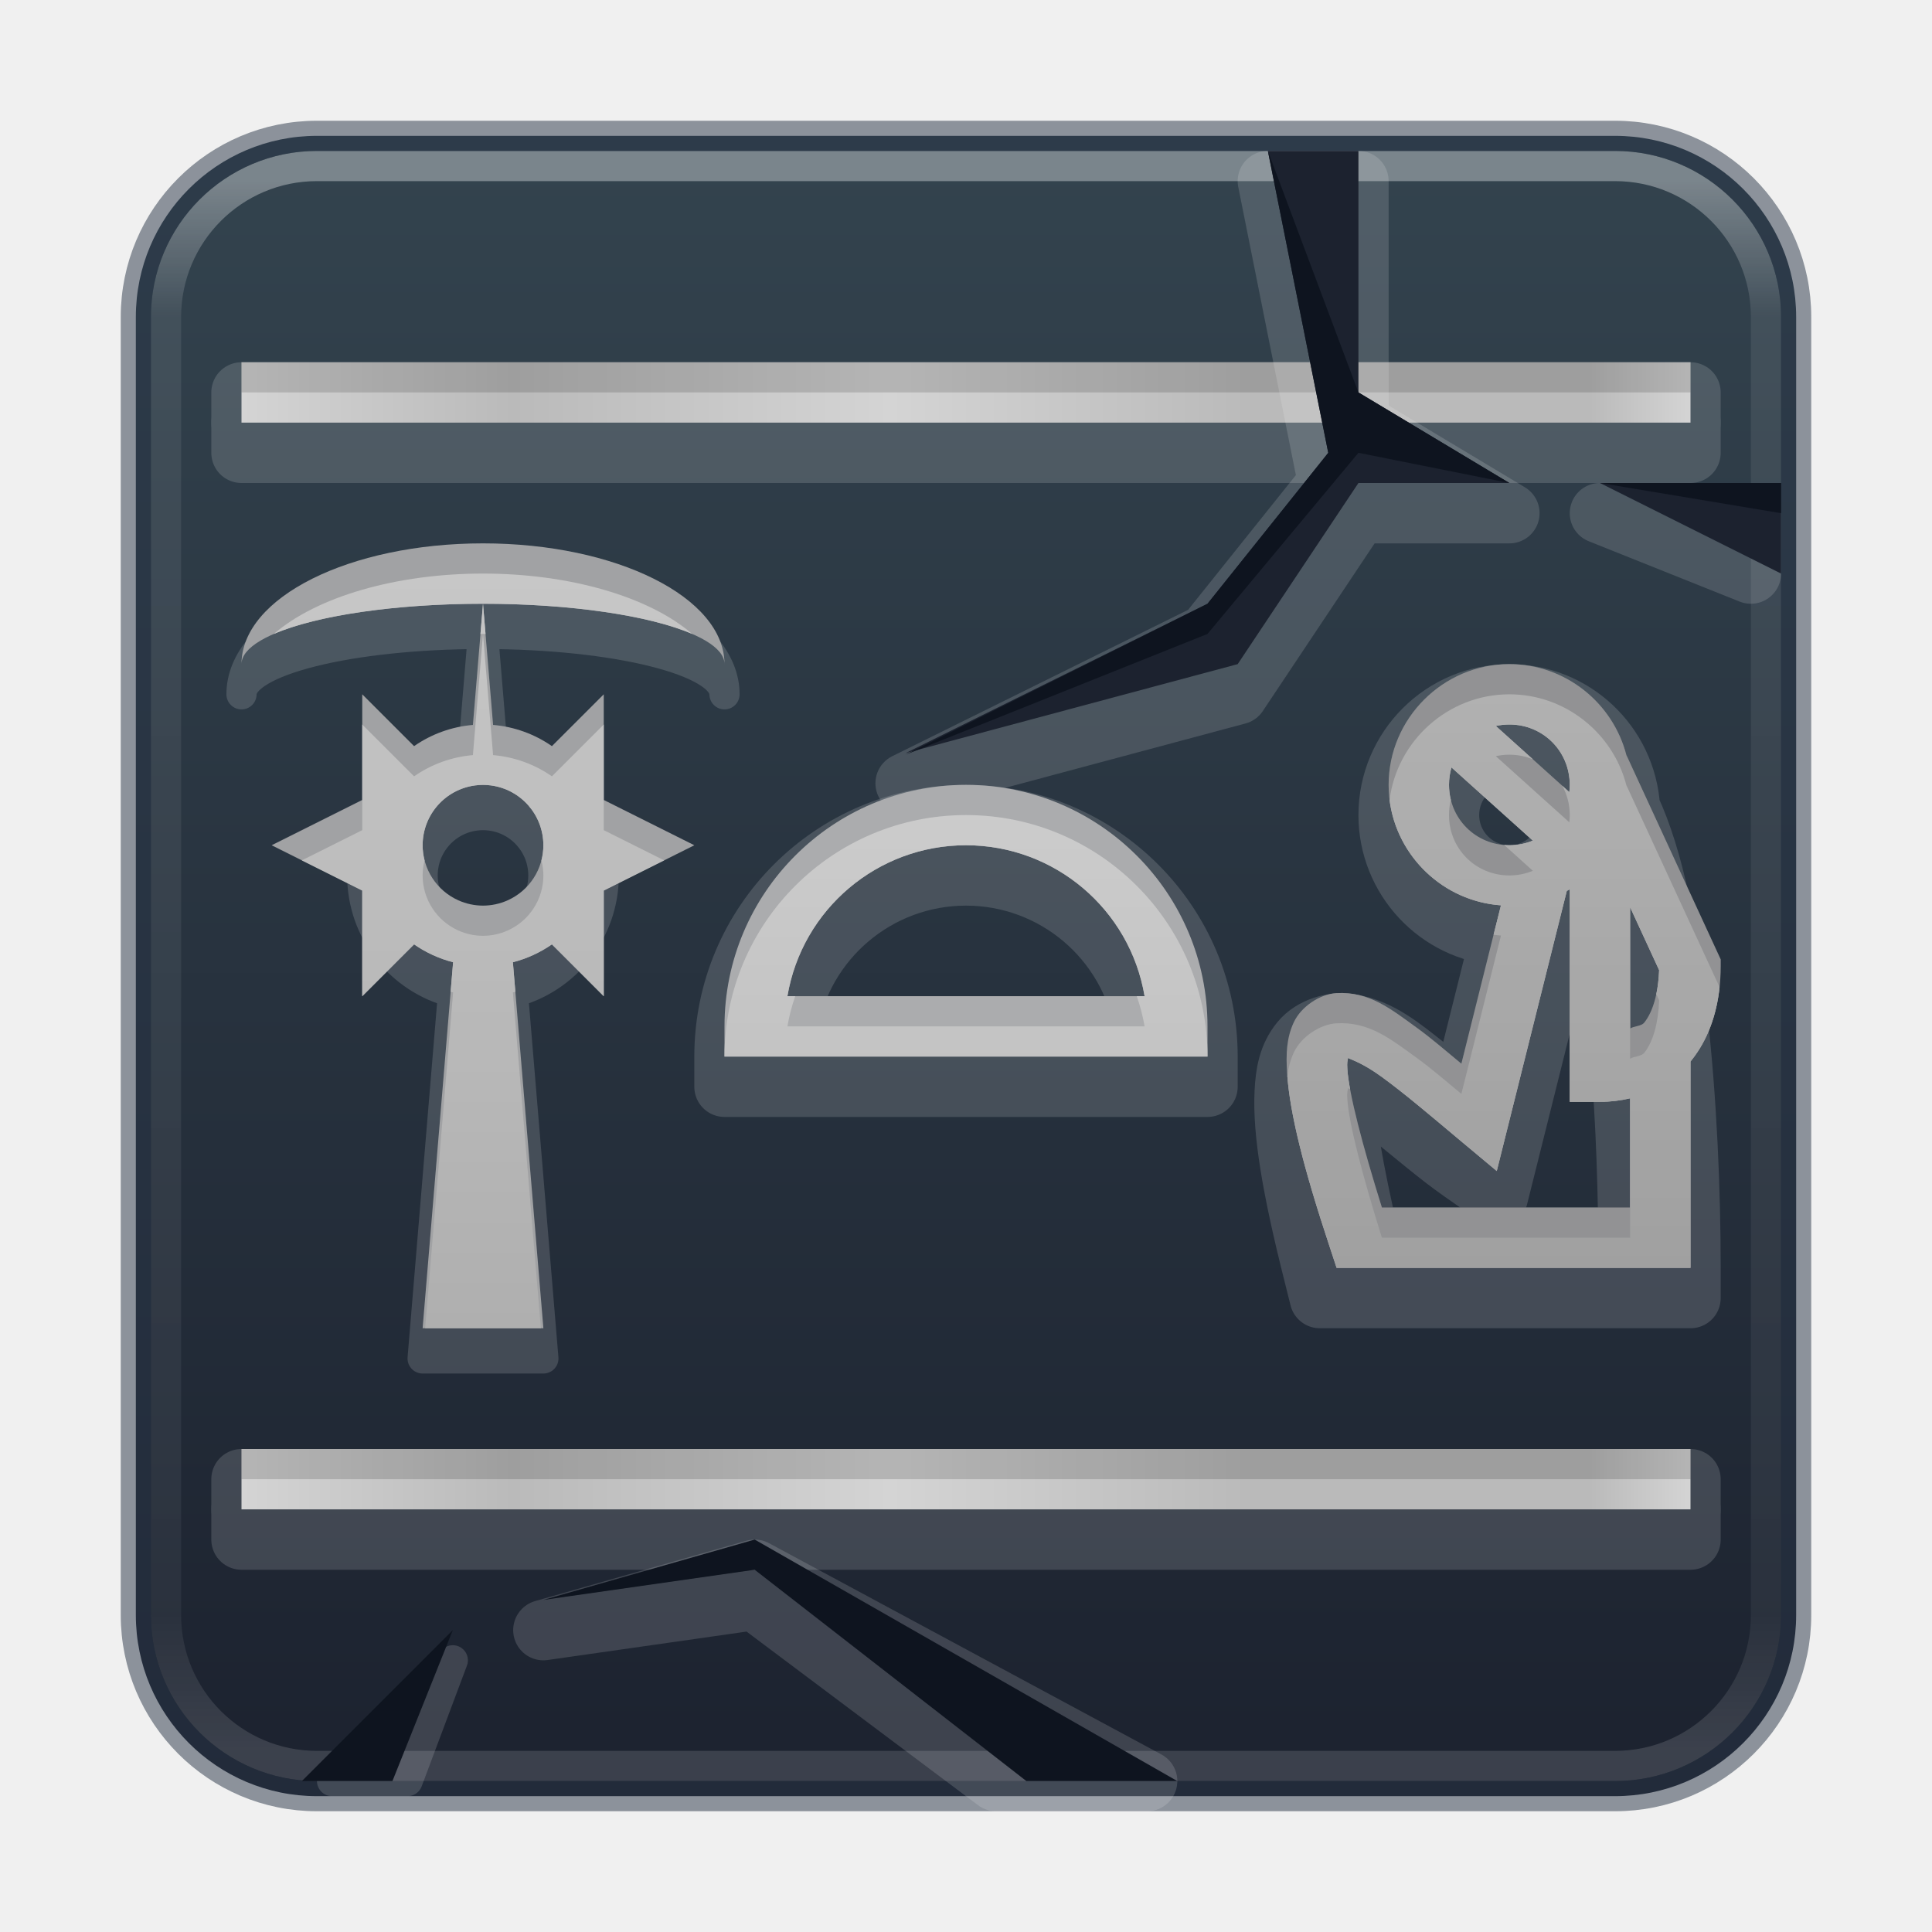
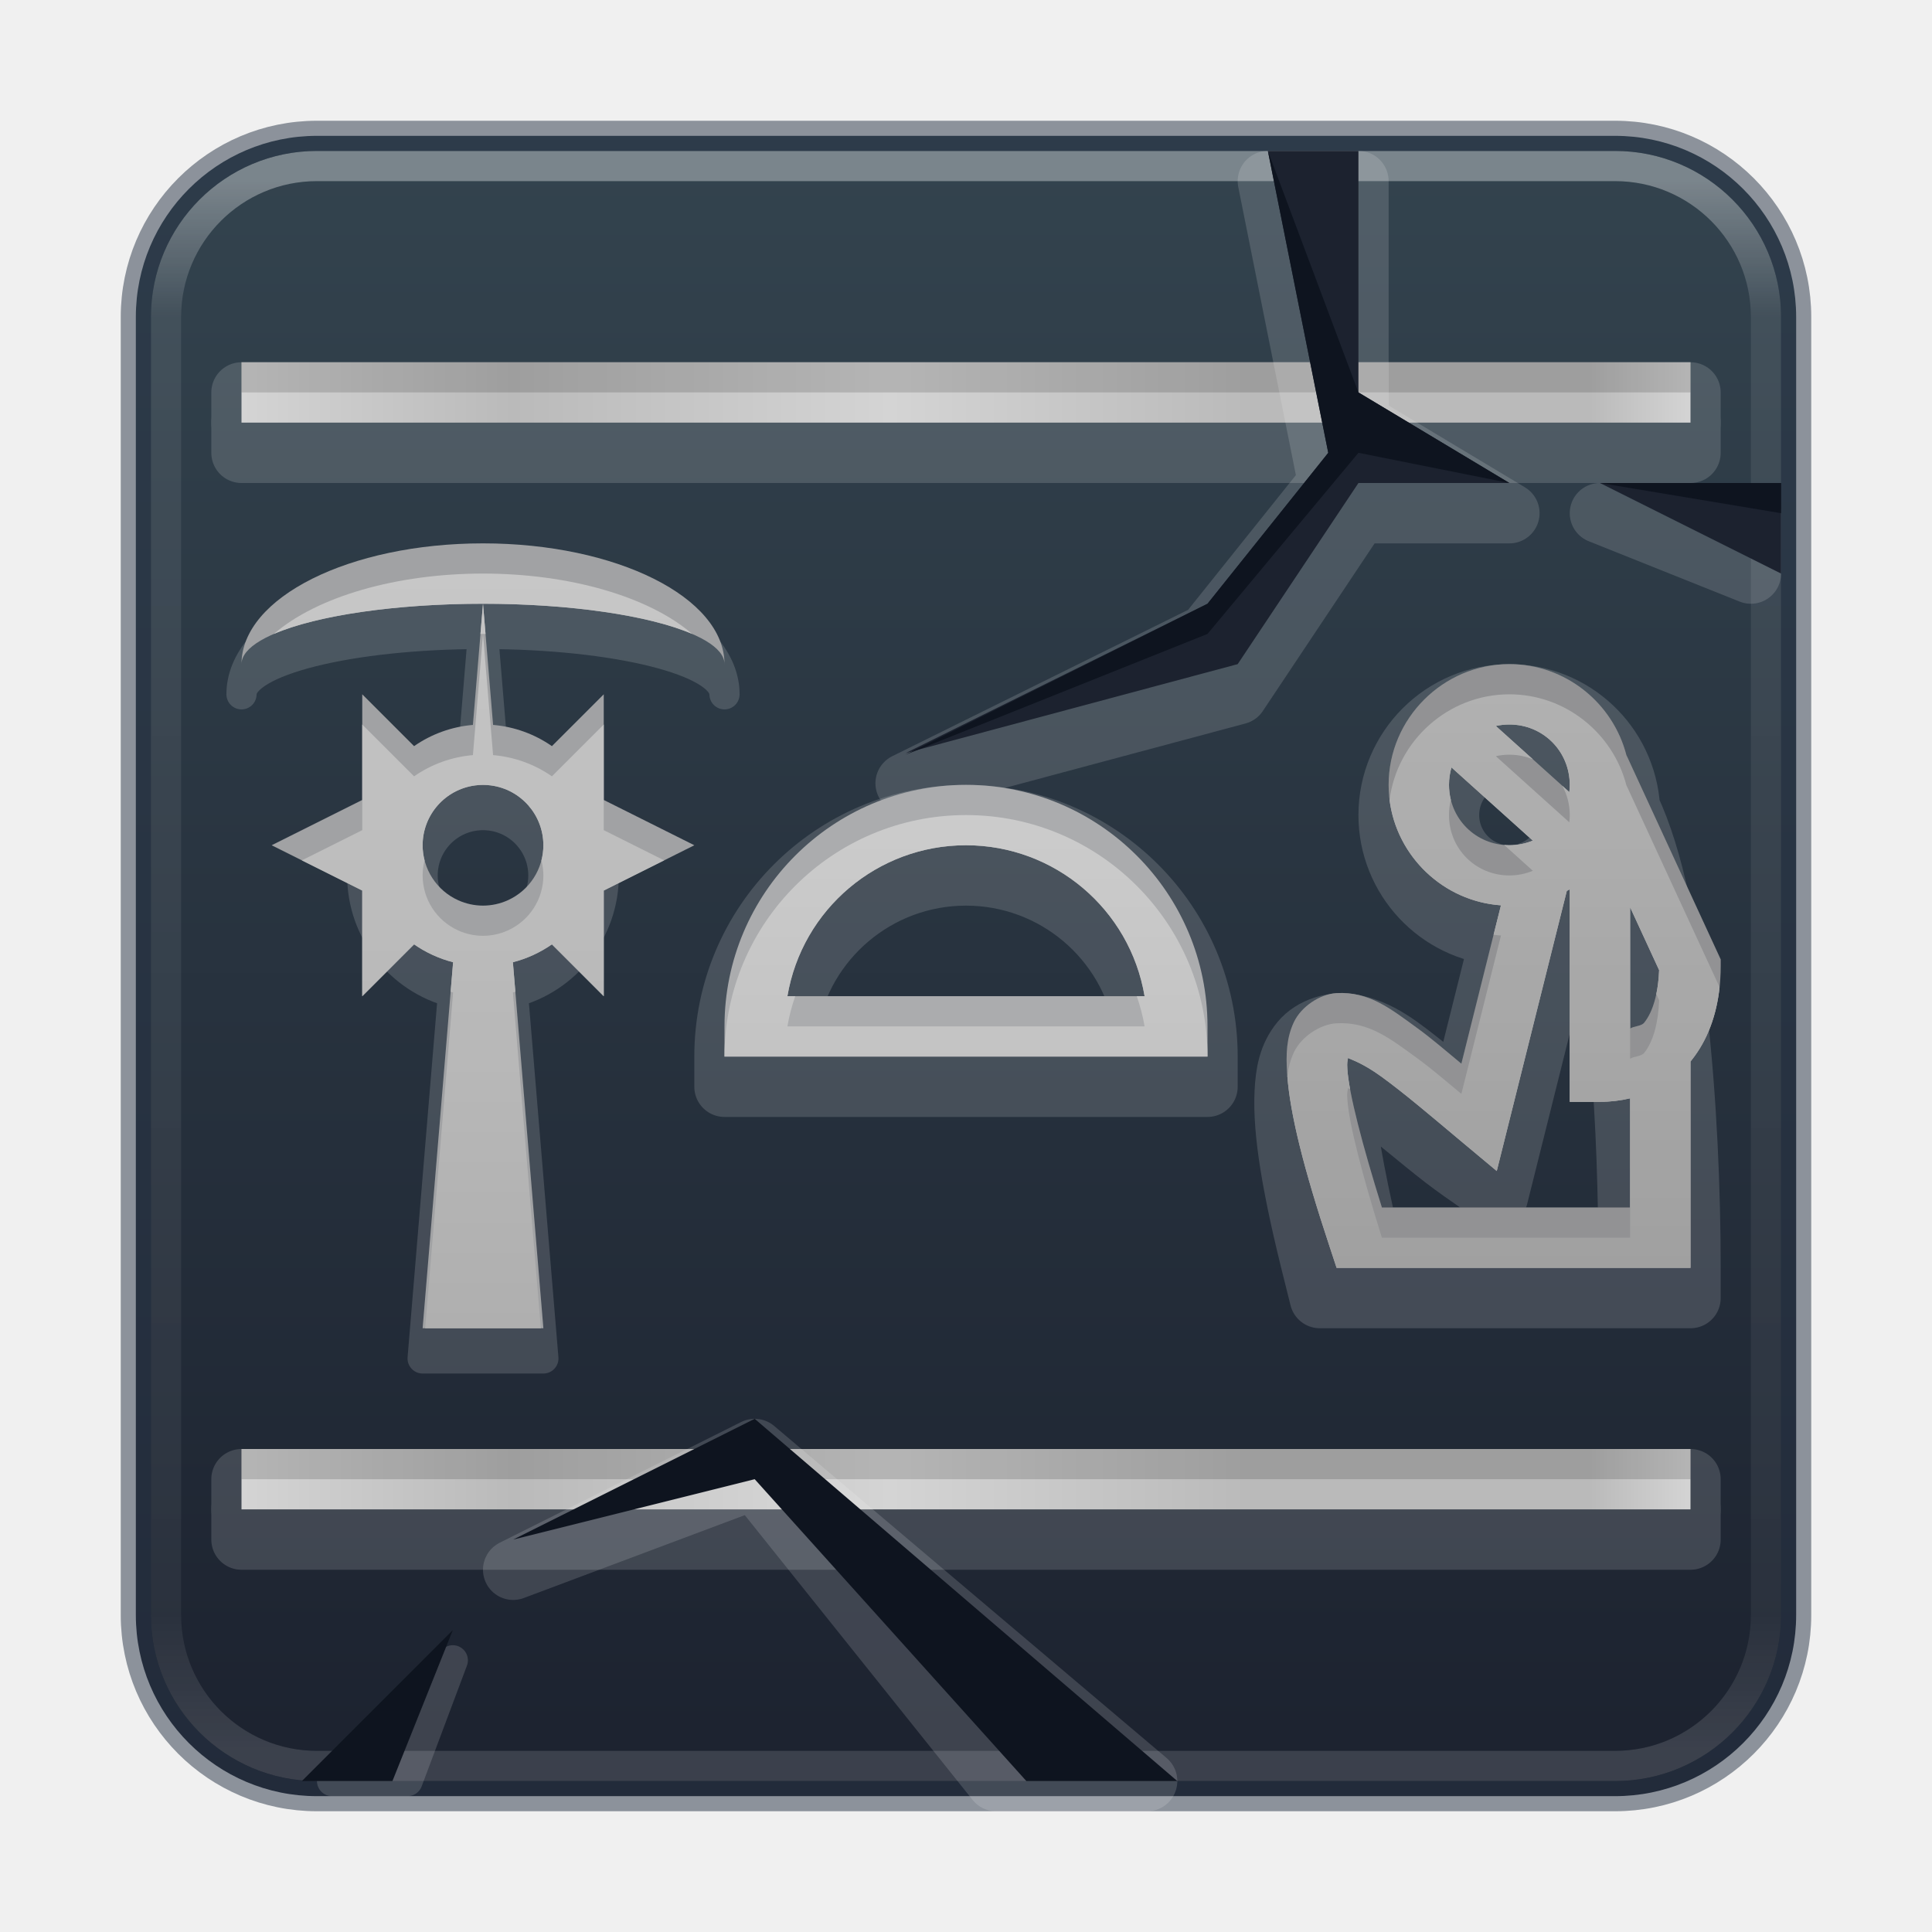
<svg xmlns="http://www.w3.org/2000/svg" xmlns:xlink="http://www.w3.org/1999/xlink" version="1.1" width="64" height="64" id="svg6333" xml:space="preserve">
  <defs id="defs6335">
    <linearGradient id="linearGradient23">
      <stop style="stop-color:#d4d4d4;stop-opacity:1;" offset="0" id="stop22" />
      <stop style="stop-color:#bababa;stop-opacity:1;" offset="0.187" id="stop24" />
      <stop style="stop-color:#d4d4d4;stop-opacity:1;" offset="0.448" id="stop25" />
      <stop style="stop-color:#bababa;stop-opacity:1;" offset="0.694" id="stop26" />
      <stop style="stop-color:#bababa;stop-opacity:1;" offset="0.931" id="stop29" />
      <stop style="stop-color:#d4d4d4;stop-opacity:1;" offset="1" id="stop23" />
    </linearGradient>
    <linearGradient id="linearGradient8">
      <stop style="stop-color:#d4d4d4;stop-opacity:1;" offset="0" id="stop8" />
      <stop style="stop-color:#bababa;stop-opacity:1;" offset="1" id="stop9" />
    </linearGradient>
    <linearGradient id="linearGradient28">
      <stop id="stop27" offset="0" style="stop-color:#33434e;stop-opacity:1;" />
      <stop id="stop28" offset="1" style="stop-color:#1c222f;stop-opacity:1;" />
    </linearGradient>
    <linearGradient id="linearGradient872">
      <stop style="stop-color:#667885;stop-opacity:1" offset="0" id="stop868" />
      <stop style="stop-color:#485a6c;stop-opacity:1" offset="1" id="stop870" />
    </linearGradient>
    <linearGradient x1="24" y1="5.898" x2="24" y2="42.102" id="linearGradient3381-5-4" xlink:href="#linearGradient3924-2-2-5-8" gradientUnits="userSpaceOnUse" gradientTransform="matrix(1.432432,0,0,1.436283,-2.378381,-2.470778)" />
    <linearGradient id="linearGradient3924-2-2-5-8">
      <stop id="stop3926-9-4-9-6" style="stop-color:#ffffff;stop-opacity:1" offset="0" />
      <stop id="stop3928-9-8-6-5" style="stop-color:#ffffff;stop-opacity:0.235" offset="0.087" />
      <stop id="stop3930-3-5-1-7" style="stop-color:#ffffff;stop-opacity:0.157" offset="0.913" />
      <stop id="stop3932-8-0-4-8" style="stop-color:#ffffff;stop-opacity:0.392" offset="1" />
    </linearGradient>
    <radialGradient cx="4.993" cy="43.5" r="2.5" fx="4.993" fy="43.5" id="radialGradient3337-2-2" xlink:href="#linearGradient3688-166-749-4-0-3-8" gradientUnits="userSpaceOnUse" gradientTransform="matrix(2.404541,0,0,1,41.98575,15.5)" />
    <linearGradient id="linearGradient3688-166-749-4-0-3-8">
      <stop id="stop2883-4-0-1-8" style="stop-color:#181818;stop-opacity:1" offset="0" />
      <stop id="stop2885-9-2-9-6" style="stop-color:#181818;stop-opacity:0" offset="1" />
    </linearGradient>
    <radialGradient cx="4.993" cy="43.5" r="2.5" fx="4.993" fy="43.5" id="radialGradient3339-1-4" xlink:href="#linearGradient3688-464-309-9-2-4-2" gradientUnits="userSpaceOnUse" gradientTransform="matrix(2.404541,0,0,1,-22.01424,-102.5)" />
    <linearGradient id="linearGradient3688-464-309-9-2-4-2">
      <stop id="stop2889-7-9-6-9" style="stop-color:#181818;stop-opacity:1" offset="0" />
      <stop id="stop2891-6-6-1-7" style="stop-color:#181818;stop-opacity:0" offset="1" />
    </linearGradient>
    <linearGradient id="linearGradient3702-501-757-8-4-1-1">
      <stop id="stop2895-8-9-9-1" style="stop-color:#181818;stop-opacity:0" offset="0" />
      <stop id="stop2897-7-8-7-7" style="stop-color:#181818;stop-opacity:1" offset="0.5" />
      <stop id="stop2899-4-5-1-5" style="stop-color:#181818;stop-opacity:0" offset="1" />
    </linearGradient>
    <linearGradient x1="25.058" y1="47.028" x2="25.058" y2="39.999" id="linearGradient6394" xlink:href="#linearGradient3702-501-757-8-4-1-1" gradientUnits="userSpaceOnUse" gradientTransform="matrix(1.571429,0,0,0.7142857,-5.714285,27.92857)" />
    <linearGradient xlink:href="#linearGradient28" id="linearGradient856-2-3" x1="23.528" y1="6.083" x2="23.528" y2="44.233" gradientUnits="userSpaceOnUse" gradientTransform="matrix(1.410256,0,0,1.410256,-1.846175,-3.256405)" />
    <linearGradient id="linearGradient1201">
      <stop id="stop1193" style="stop-color:#ffffff;stop-opacity:1" offset="0" />
      <stop id="stop1195" style="stop-color:#ffffff;stop-opacity:0.235" offset="0.068" />
      <stop id="stop1197" style="stop-color:#ffffff;stop-opacity:0.157" offset="0.932" />
      <stop id="stop1199" style="stop-color:#ffffff;stop-opacity:0.392" offset="1" />
    </linearGradient>
    <radialGradient cx="4.993" cy="43.5" r="2.5" fx="4.993" fy="43.5" id="radialGradient3013-6" xlink:href="#linearGradient3688-166-749-4-0-3-8" gradientUnits="userSpaceOnUse" gradientTransform="matrix(2.003784,0,0,0.8999999,29.98813,4.850003)" />
    <radialGradient cx="4.993" cy="43.5" r="2.5" fx="4.993" fy="43.5" id="radialGradient3015-1" xlink:href="#linearGradient3688-166-749-4-0-3-8" gradientUnits="userSpaceOnUse" gradientTransform="matrix(2.003784,0,0,0.8999999,-18.01187,-83.15)" />
    <linearGradient x1="39" y1="6" x2="39" y2="41.945" id="linearGradient3058-5" xlink:href="#linearGradient1201" gradientUnits="userSpaceOnUse" gradientTransform="translate(74,1.000006)" />
    <linearGradient xlink:href="#linearGradient3702-501-757-8-4-1-1" id="linearGradient1191" gradientUnits="userSpaceOnUse" x1="25.058" y1="47.028" x2="25.058" y2="39.999" gradientTransform="matrix(1.142857,0,0,0.6428571,-3.428569,16.03572)" />
    <linearGradient xlink:href="#linearGradient870" id="linearGradient930-9-2" x1="16.768" y1="2.768" x2="16.768" y2="29.897" gradientUnits="userSpaceOnUse" gradientTransform="matrix(1.444444,0,0,1.444444,74.88891,1.888891)" />
    <linearGradient id="linearGradient870">
      <stop id="stop866" offset="0" style="stop-color:#273445;stop-opacity:1;" />
      <stop id="stop868-3" offset="1" style="stop-color:#0e141f;stop-opacity:1;" />
    </linearGradient>
    <linearGradient xlink:href="#linearGradient8" id="linearGradient9" x1="17" y1="18" x2="17" y2="44" gradientUnits="userSpaceOnUse" gradientTransform="translate(-1)" />
    <linearGradient xlink:href="#linearGradient8" id="linearGradient11" x1="33" y1="19" x2="33" y2="44" gradientUnits="userSpaceOnUse" />
    <linearGradient xlink:href="#linearGradient8" id="linearGradient13" x1="51" y1="19" x2="51" y2="44" gradientUnits="userSpaceOnUse" />
    <linearGradient xlink:href="#linearGradient23" id="linearGradient22" x1="8" y1="13" x2="56" y2="13" gradientUnits="userSpaceOnUse" />
    <linearGradient xlink:href="#linearGradient23" id="linearGradient43" gradientUnits="userSpaceOnUse" x1="8" y1="13" x2="56" y2="13" />
    <linearGradient xlink:href="#linearGradient23" id="linearGradient44" gradientUnits="userSpaceOnUse" x1="8" y1="13" x2="56" y2="13" />
    <linearGradient xlink:href="#linearGradient23" id="linearGradient45" gradientUnits="userSpaceOnUse" x1="8" y1="13" x2="56" y2="13" />
  </defs>
  <rect style="color:#000000;display:inline;overflow:visible;visibility:visible;opacity:1;fill:url(#linearGradient856-2-3);fill-rule:nonzero;stroke:none;stroke-width:1;stroke-opacity:0.5;marker:none;enable-background:accumulate" id="rect5505-21-1-5" y="4.5" x="4.5" ry="6" rx="6" height="55" width="55" />
  <g id="g43" transform="translate(0,36)">
    <g id="g37" style="opacity:0.15;fill:#ffffff;fill-opacity:1;stroke:#ffffff;stroke-width:2;stroke-linecap:round;stroke-linejoin:round;stroke-dasharray:none;stroke-opacity:1" transform="translate(0,1)">
      <path style="baseline-shift:baseline;display:inline;overflow:visible;fill:#ffffff;fill-opacity:1;stroke:#ffffff;stroke-width:2;stroke-linecap:round;stroke-linejoin:round;stroke-dasharray:none;stroke-opacity:1;enable-background:accumulate;stop-color:#000000;stop-opacity:1" d="M 56,13 H 8" id="path36" />
      <path style="baseline-shift:baseline;display:inline;overflow:visible;fill:#ffffff;fill-opacity:1;stroke:#ffffff;stroke-width:2;stroke-linecap:round;stroke-linejoin:round;stroke-dasharray:none;stroke-opacity:1;enable-background:accumulate;stop-color:#000000;stop-opacity:1" d="m 8,12 v 2 h 48 v -2 z" id="path37" />
    </g>
    <g id="g42" style="opacity:1;fill:url(#linearGradient45);fill-opacity:1;stroke:none">
      <path style="baseline-shift:baseline;display:inline;overflow:visible;vector-effect:none;fill:url(#linearGradient43);fill-opacity:1;stroke:none;enable-background:accumulate;stop-color:#000000;stop-opacity:1" d="M 56,13 H 8" id="path40" />
      <path style="baseline-shift:baseline;display:inline;overflow:visible;vector-effect:none;fill:url(#linearGradient44);fill-opacity:1;stroke:none;enable-background:accumulate;stop-color:#000000;stop-opacity:1" d="m 8,12 v 2 h 48 v -2 z" id="path42" />
    </g>
    <path style="opacity:0.15;fill:none;fill-opacity:1;stroke:#000000;stroke-width:1;stroke-linecap:butt;stroke-linejoin:round;stroke-dasharray:none;stroke-opacity:1" d="M 8,12.5 H 56" id="path43" />
  </g>
  <g id="g36">
    <g id="g32" style="opacity:0.15;fill:#ffffff;fill-opacity:1;stroke:#ffffff;stroke-width:2;stroke-linecap:round;stroke-linejoin:round;stroke-dasharray:none;stroke-opacity:1" transform="translate(0,1)">
      <path style="baseline-shift:baseline;display:inline;overflow:visible;fill:#ffffff;fill-opacity:1;stroke:#ffffff;stroke-width:2;stroke-linecap:round;stroke-linejoin:round;stroke-dasharray:none;stroke-opacity:1;enable-background:accumulate;stop-color:#000000;stop-opacity:1" d="M 56,13 H 8" id="path30" />
      <path style="baseline-shift:baseline;display:inline;overflow:visible;fill:#ffffff;fill-opacity:1;stroke:#ffffff;stroke-width:2;stroke-linecap:round;stroke-linejoin:round;stroke-dasharray:none;stroke-opacity:1;enable-background:accumulate;stop-color:#000000;stop-opacity:1" d="m 8,12 v 2 h 48 v -2 z" id="path32" />
    </g>
    <g id="path18" style="opacity:1;fill:url(#linearGradient22);fill-opacity:1;stroke:none">
      <path style="baseline-shift:baseline;display:inline;overflow:visible;vector-effect:none;enable-background:accumulate;stop-color:#000000;stop-opacity:1;fill:url(#linearGradient22);fill-opacity:1;stroke:none" d="M 56,13 H 8" id="path19" />
      <path style="baseline-shift:baseline;display:inline;overflow:visible;vector-effect:none;fill:url(#linearGradient22);enable-background:accumulate;stop-color:#000000;stop-opacity:1;fill-opacity:1;stroke:none" d="m 8,12 v 2 h 48 v -2 z" id="path21" />
    </g>
    <path style="opacity:0.15;fill:none;fill-opacity:1;stroke:#000000;stroke-width:1;stroke-linecap:butt;stroke-linejoin:round;stroke-dasharray:none;stroke-opacity:1" d="M 8,12.5 H 56" id="path34" />
  </g>
  <rect style="opacity:0.35;fill:none;stroke:url(#linearGradient3381-5-4);stroke-width:1;stroke-linecap:round;stroke-linejoin:round;stroke-miterlimit:4;stroke-dasharray:none;stroke-dashoffset:0;stroke-opacity:1" id="rect6741-5-0-2-3" y="5.5" x="5.5" ry="5" height="53" width="53" rx="5" />
  <rect style="color:#000000;display:inline;overflow:visible;visibility:visible;opacity:0.5;fill:none;fill-opacity:1;fill-rule:nonzero;stroke:#273445;stroke-width:1;stroke-opacity:1;marker:none;enable-background:accumulate" id="rect863" y="4.5" x="4.5" ry="6" rx="6" height="55" width="55" />
-   <path style="opacity:0.15;fill:#fafafa;stroke:#fafafa;stroke-width:2;stroke-linecap:round;stroke-linejoin:round;stroke-dasharray:none;stroke-opacity:1" d="m 33,59 -8,-6 -7,1 7,-2 13,7 z" id="path28" />
+   <path style="opacity:0.15;fill:#fafafa;stroke:#fafafa;stroke-width:2;stroke-linecap:round;stroke-linejoin:round;stroke-dasharray:none;stroke-opacity:1" d="m 33,59 -8,-10 -8,3 8,-4 13,11 z" id="path28" />
  <path style="opacity:0.15;fill:#fafafa;stroke:#fafafa;stroke-width:2;stroke-linecap:round;stroke-linejoin:round;stroke-dasharray:none;stroke-opacity:1" d="m 45,6 v 8 l 5,3 H 45 L 41,23 30,25.947 40,21 44,16 42,6 Z" id="path26" />
  <path style="opacity:1;fill:#1c222f;stroke:none;stroke-linecap:round;stroke-linejoin:round;stroke-opacity:0.502;fill-opacity:1" d="m 45,5 v 8 l 5,3 H 45 L 41,22 30,24.947 40,20 44,15 42,5 Z" id="path11" />
  <path style="opacity:0.15;fill:#fafafa;stroke:#fafafa;stroke-width:2;stroke-linecap:round;stroke-linejoin:round;stroke-dasharray:none;stroke-opacity:1" d="m 53,17 h 5 v 2 z" id="path27" />
  <path style="opacity:1;fill:#1c222f;fill-opacity:1;stroke:none;stroke-linecap:round;stroke-linejoin:round;stroke-opacity:0.502" d="m 53,16 h 6 v 3 z" id="path12" />
-   <path style="opacity:1;fill:#0e141f;stroke:none;stroke-linecap:round;stroke-linejoin:round;stroke-opacity:0.502" d="m 34,59 -9,-7 -7,1 7,-2 14,8 z" id="path15" />
+   <path style="opacity:1;fill:#0e141f;stroke:none;stroke-linecap:round;stroke-linejoin:round;stroke-opacity:0.502" d="m 34,59 -9,-10 -8,2 8,-4 14,12 z" id="path15" />
  <path style="opacity:0.15;fill:#fafafa;stroke:#fafafa;stroke-linecap:round;stroke-linejoin:round;stroke-opacity:1" d="m 15,55 -4,4 h 2.5 z" id="path29" />
  <path style="opacity:1;fill:#0e141f;stroke:none;stroke-linecap:round;stroke-linejoin:round;stroke-opacity:0.502" d="m 15,54 -5,5 h 3 z" id="path16" />
  <path style="opacity:1;fill:#0e141f;fill-opacity:1;stroke:none;stroke-linecap:round;stroke-linejoin:round;stroke-opacity:0.502" d="m 42,5 2,10 -4,5 -10,5 10,-4 5,-6 5,1 -5,-3 z" id="path20" />
  <path style="opacity:1;fill:#0e141f;fill-opacity:1;stroke:none;stroke-linecap:round;stroke-linejoin:round;stroke-opacity:0.502" d="m 53,16 h 6 v 1 z" id="path23" />
  <path id="path39" style="opacity:0.15;fill:#ffffff;fill-opacity:1;stroke:#ffffff;stroke-width:2;stroke-linecap:round;stroke-linejoin:round;stroke-dasharray:none;stroke-opacity:1" d="m 32,27 a 8,8 0 0 0 -8,8 v 1 h 1 14 1 v -1 a 8,8 0 0 0 -8,-8 z m 0,2 a 6,6 0 0 1 5.916,5 H 26.084 A 6,6 0 0 1 32,29 Z" />
  <path id="path31" style="opacity:1;fill:#abacae;fill-opacity:1;stroke:none;stroke-width:2;stroke-linecap:round;stroke-linejoin:round;stroke-dasharray:none;stroke-opacity:1" d="m 32,26 a 8,8 0 0 0 -8,8 v 1 h 1 14 1 v -1 a 8,8 0 0 0 -8,-8 z m 0,2 a 6,6 0 0 1 5.916,5 H 26.084 A 6,6 0 0 1 32,28 Z" />
  <path id="path52" style="opacity:1;fill:url(#linearGradient11);fill-opacity:1;stroke:none;stroke-width:2;stroke-linecap:round;stroke-linejoin:round;stroke-dasharray:none;stroke-opacity:1" d="m 32,27 a 8,8 0 0 0 -8,8 h 1 14 1 a 8,8 0 0 0 -8,-8 z m 0,1 a 6,6 0 0 1 5.916,5 H 37.656 a 6,6 0 0 1 0.26,1 H 26.084 A 6,6 0 0 1 26.344,33 H 26.084 A 6,6 0 0 1 32,28 Z" />
  <g id="g34">
    <path id="path41" style="opacity:0.15;fill:#ffffff;fill-opacity:1;stroke:#ffffff;stroke-linecap:round;stroke-linejoin:round;stroke-opacity:1" d="m 16,19 a 8,4 0 0 0 -8,4 8,2 0 0 1 8,-2 8,2 0 0 1 8,2 8,4 0 0 0 -8,-4 z m 0,2 -0.334,4.014 A 4,4 0 0 0 12,29 4,4 0 0 0 15.01,32.875 L 14,45 h 4 L 16.99,32.875 A 4,4 0 0 0 20,29 4,4 0 0 0 16.334,25.014 Z m 0,6 A 2,2 0 0 1 16.262,27.018 2,2 0 0 1 18,29 2,2 0 0 1 16.818,30.824 2,2 0 0 1 16,31 2,2 0 0 1 15.182,30.824 2,2 0 0 1 14,29 2,2 0 0 1 15.738,27.018 2,2 0 0 1 16,27 Z" />
    <path id="path17" style="opacity:1;fill:#abacae;fill-opacity:1;stroke:none;stroke-linecap:round;stroke-linejoin:round;stroke-opacity:0.502" d="m 16,18 a 8,4 0 0 0 -8,4 8,2 0 0 1 8,-2 8,2 0 0 1 8,2 8,4 0 0 0 -8,-4 z m 0,2 -0.334,4.014 a 4,4 0 0 0 -1.949,0.703 L 12,23 v 3.5 L 9,28 12,29.5 V 33 l 1.717,-1.717 A 4,4 0 0 0 15.01,31.875 L 14,44 h 4 L 16.99,31.875 a 4,4 0 0 0 1.293,-0.592 L 20,33 V 29.5 L 23,28 20,26.5 V 23 l -1.717,1.717 a 4,4 0 0 0 -1.949,-0.703 z m 0,6 a 2,2 0 0 1 0.262,0.018 A 2,2 0 0 1 18,28 2,2 0 0 1 16.818,29.824 2,2 0 0 1 16,30 2,2 0 0 1 15.182,29.824 2,2 0 0 1 14,28 2,2 0 0 1 15.738,26.018 2,2 0 0 1 16,26 Z" />
    <path id="path3" style="opacity:1;fill:url(#linearGradient9);fill-opacity:1;stroke:none;stroke-linecap:round;stroke-linejoin:round;stroke-opacity:0.502" d="M 16,19 A 8,4 0 0 0 9.072,21 8,2 0 0 1 16,20 8,2 0 0 1 22.928,21 8,4 0 0 0 16,19 Z m 0,1 -0.084,1 A 8,2 0 0 1 16,21 a 8,2 0 0 1 0.084,0 z m 0,1 -0.334,4.014 a 4,4 0 0 0 -1.949,0.703 L 12,24 v 2.5 1 l -2,1 2,1 v 1 2.5 l 1.717,-1.717 A 4,4 0 0 0 15.01,31.875 l -0.082,0.979 a 4,4 0 0 0 0.082,0.021 L 14.084,44 h 3.832 L 16.99,32.875 a 4,4 0 0 0 0.082,-0.021 L 16.99,31.875 a 4,4 0 0 0 1.293,-0.592 L 20,33 v -2.5 -1 l 2,-1 -2,-1 v -1 -2.5 l -1.717,1.717 a 4,4 0 0 0 -1.949,-0.703 z m 0,5 a 2,2 0 0 1 0.262,0.018 A 2,2 0 0 1 18,28 a 2,2 0 0 1 -0.064,0.504 2,2 0 0 1 0,0.002 A 2,2 0 0 1 18,29 2,2 0 0 1 16.818,30.824 2,2 0 0 1 16,31 2,2 0 0 1 15.182,30.824 2,2 0 0 1 14,29 a 2,2 0 0 1 0.064,-0.494 2,2 0 0 1 0,-0.002 A 2,2 0 0 1 14,28 2,2 0 0 1 15.738,26.018 2,2 0 0 1 16,26 Z" />
    <path id="path13" style="opacity:0.06;fill:#000000;fill-opacity:1;stroke:none;stroke-linecap:round;stroke-linejoin:round;stroke-opacity:0.502" d="m 16,18 a 8,4 0 0 0 -8,4 8,2 0 0 1 8,-2 8,2 0 0 1 8,2 8,4 0 0 0 -8,-4 z m 0,2 -0.334,4.014 a 4,4 0 0 0 -1.949,0.703 L 12,23 v 3.5 L 9,28 12,29.5 V 33 l 1.717,-1.717 A 4,4 0 0 0 15.01,31.875 L 14,44 h 4 L 16.99,31.875 a 4,4 0 0 0 1.293,-0.592 L 20,33 V 29.5 L 23,28 20,26.5 V 23 l -1.717,1.717 a 4,4 0 0 0 -1.949,-0.703 z m 0,6 a 2,2 0 0 1 0.262,0.018 A 2,2 0 0 1 18,28 2,2 0 0 1 16.818,29.824 2,2 0 0 1 16,30 2,2 0 0 1 15.182,29.824 2,2 0 0 1 14,28 2,2 0 0 1 15.738,26.018 2,2 0 0 1 16,26 Z" />
  </g>
  <g id="g35">
    <path id="path38" style="opacity:0.15;fill:#ffffff;fill-opacity:1;stroke:#ffffff;stroke-width:2;stroke-linecap:round;stroke-linejoin:round;stroke-dasharray:none;stroke-opacity:1" d="m 50,23 a 4,4 0 0 0 -4,4 4,4 0 0 0 3.721,3.99 l -1.316,5.268 c -0.393,-0.318 -0.749,-0.594 -1.156,-0.914 -0.818,-0.644 -1.538,-1.264 -2.551,-1.426 -0.506,-0.081 -1.221,0.101 -1.613,0.58 -0.392,0.479 -0.496,1.035 -0.527,1.684 -0.063,1.297 0.236,3.148 0.975,6.064 L 43.721,43 H 56 v -1 c 0,-2.533 -0.125,-5.562 -0.443,-8.363 -0.306,-2.694 -0.757,-5.15 -1.564,-6.881 A 4,4 0 0 0 50,23 Z m 0,2 A 2,2 0 0 1 52,26.986 2,2 0 0 1 52,27 1,1 0 0 0 52,27.014 2,2 0 0 1 50,29 2,2 0 0 1 48,27 2,2 0 0 1 50,25 Z m 2.879,4.775 c 0.284,1.182 0.52,2.598 0.689,4.088 0.269,2.367 0.351,4.875 0.379,7.137 H 45.344 c -0.509,-2.198 -0.825,-3.983 -0.789,-4.721 0.01,-0.211 0.014,-0.17 0.037,-0.254 0.229,0.099 0.757,0.369 1.42,0.891 0.76,0.598 1.599,1.334 2.416,1.904 l 1.189,0.83 2.283,-9.131 h 0.002 a 4,4 0 0 0 0.977,-0.744 z" />
    <path id="path4" style="baseline-shift:baseline;display:inline;overflow:visible;vector-effect:none;fill:#abacae;stroke-linecap:round;enable-background:accumulate;stop-color:#000000;stop-opacity:1;opacity:1" d="M 50 22 C 47.803 22 46 23.803 46 26 C 46 28.104 47.652 29.846 49.721 29.99 L 48.41 35.236 C 47.916 34.828 47.415 34.394 46.941 34.051 C 46.07 33.419 45.354 32.838 44.271 32.898 C 43.73 32.929 43.106 33.342 42.863 33.857 C 42.62 34.372 42.595 34.905 42.637 35.549 C 42.721 36.836 43.16 38.632 44.051 41.314 L 44.277 42 L 56 42 L 56 35.164 C 56.011 35.151 56.021 35.138 56.031 35.125 C 56.714 34.271 57 33.167 57 32 L 57 31.781 L 53.908 25.08 A 1 1 0 0 0 53.877 25.018 C 53.435 23.29 51.859 22 50 22 z M 50 24 C 51.116 24 52 24.884 52 26 C 52 26.082 51.995 26.161 51.986 26.24 L 49.551 24.049 C 49.695 24.017 49.845 24 50 24 z M 48.082 25.422 L 50.777 27.846 C 50.539 27.944 50.277 28 50 28 C 48.884 28 48 27.116 48 26 C 48 25.798 48.028 25.605 48.082 25.422 z M 52 29.459 L 52 36.5 L 53 36.5 C 53.347 36.5 53.682 36.459 54 36.383 L 54 40 L 45.777 40 C 45.13 37.928 44.685 36.225 44.633 35.418 C 44.617 35.174 44.639 35.166 44.654 35.047 C 44.81 35.121 45.151 35.223 45.768 35.67 C 46.534 36.226 47.447 37.006 48.357 37.768 L 49.582 38.791 L 51.902 29.514 C 51.935 29.496 51.968 29.478 52 29.459 z M 54 30.055 L 54.961 32.137 C 54.933 32.884 54.763 33.507 54.469 33.875 C 54.368 34.002 54.127 33.984 54 34.074 L 54 30.055 z " />
    <path id="path7" style="baseline-shift:baseline;display:inline;overflow:visible;vector-effect:none;fill:url(#linearGradient13);stroke-linecap:round;enable-background:accumulate;stop-color:#000000;stop-opacity:1;opacity:1" d="M 50 23 C 47.972 23 46.28 24.536 46.031 26.5 C 46.268 28.374 47.818 29.857 49.721 29.99 L 49.477 30.965 C 49.557 30.976 49.639 30.985 49.721 30.99 L 48.41 36.236 C 47.916 35.828 47.415 35.394 46.941 35.051 C 46.07 34.419 45.354 33.838 44.271 33.898 C 43.73 33.929 43.106 34.342 42.863 34.857 C 42.743 35.113 42.676 35.373 42.645 35.648 C 42.744 36.928 43.183 38.7 44.051 41.314 L 44.277 42 L 56 42 L 56 36.164 L 56 35.164 C 56.011 35.151 56.021 35.138 56.031 35.125 C 56.575 34.445 56.867 33.606 56.963 32.703 C 56.963 32.702 56.963 32.702 56.963 32.701 L 53.908 26.08 A 1 1 0 0 0 53.877 26.018 C 53.435 24.29 51.859 23 50 23 z M 50 24 C 51.116 24 52 24.884 52 26 C 52 26.082 51.995 26.161 51.986 26.24 L 51.756 26.033 C 51.911 26.319 52 26.648 52 27 C 52 27.082 51.995 27.161 51.986 27.24 L 49.551 25.049 C 49.695 25.017 49.845 25 50 25 C 50.277 25 50.541 25.055 50.779 25.154 L 49.551 24.049 C 49.695 24.017 49.845 24 50 24 z M 48.082 25.422 L 50.777 27.846 C 50.539 27.944 50.277 28 50 28 C 49.942 28 49.886 27.997 49.83 27.992 L 50.777 28.846 C 50.539 28.944 50.277 29 50 29 C 48.884 29 48 28.116 48 27 C 48 26.826 48.02 26.658 48.061 26.498 C 48.021 26.339 48 26.173 48 26 C 48 25.798 48.028 25.605 48.082 25.422 z M 52 29.459 L 52 30.459 L 52 36.5 L 53 36.5 C 53.347 36.5 53.682 36.459 54 36.383 L 54 37.383 L 54 40 L 54 41 L 45.777 41 C 45.13 38.928 44.685 37.225 44.633 36.418 C 44.617 36.174 44.639 36.166 44.654 36.047 C 44.674 36.056 44.697 36.067 44.723 36.078 C 44.675 35.819 44.644 35.596 44.633 35.418 C 44.617 35.174 44.639 35.166 44.654 35.047 C 44.81 35.121 45.151 35.223 45.768 35.67 C 46.534 36.226 47.447 37.006 48.357 37.768 L 49.582 38.791 L 51.902 29.514 C 51.935 29.496 51.968 29.478 52 29.459 z M 54 30.055 L 54.961 32.137 C 54.95 32.423 54.919 32.691 54.867 32.934 L 54.961 33.137 C 54.933 33.884 54.763 34.507 54.469 34.875 C 54.368 35.002 54.127 34.984 54 35.074 L 54 34.074 L 54 31.055 L 54 30.055 z " />
    <path id="path14" style="baseline-shift:baseline;display:inline;overflow:visible;vector-effect:none;fill:#000000;stroke-linecap:round;enable-background:accumulate;stop-color:#000000;stop-opacity:1;opacity:0.15;fill-opacity:1" d="M 50 22 C 47.803 22 46 23.803 46 26 C 46 28.104 47.652 29.846 49.721 29.99 L 48.41 35.236 C 47.916 34.828 47.415 34.394 46.941 34.051 C 46.07 33.419 45.354 32.838 44.271 32.898 C 43.73 32.929 43.106 33.342 42.863 33.857 C 42.62 34.372 42.595 34.905 42.637 35.549 C 42.721 36.836 43.16 38.632 44.051 41.314 L 44.277 42 L 56 42 L 56 35.164 C 56.011 35.151 56.021 35.138 56.031 35.125 C 56.714 34.271 57 33.167 57 32 L 57 31.781 L 53.908 25.08 A 1 1 0 0 0 53.877 25.018 C 53.435 23.29 51.859 22 50 22 z M 50 24 C 51.116 24 52 24.884 52 26 C 52 26.082 51.995 26.161 51.986 26.24 L 49.551 24.049 C 49.695 24.017 49.845 24 50 24 z M 48.082 25.422 L 50.777 27.846 C 50.539 27.944 50.277 28 50 28 C 48.884 28 48 27.116 48 26 C 48 25.798 48.028 25.605 48.082 25.422 z M 52 29.459 L 52 36.5 L 53 36.5 C 53.347 36.5 53.682 36.459 54 36.383 L 54 40 L 45.777 40 C 45.13 37.928 44.685 36.225 44.633 35.418 C 44.617 35.174 44.639 35.166 44.654 35.047 C 44.81 35.121 45.151 35.223 45.768 35.67 C 46.534 36.226 47.447 37.006 48.357 37.768 L 49.582 38.791 L 51.902 29.514 C 51.935 29.496 51.968 29.478 52 29.459 z M 54 30.055 L 54.961 32.137 C 54.933 32.884 54.763 33.507 54.469 33.875 C 54.368 34.002 54.127 33.984 54 34.074 L 54 30.055 z " />
  </g>
</svg>
